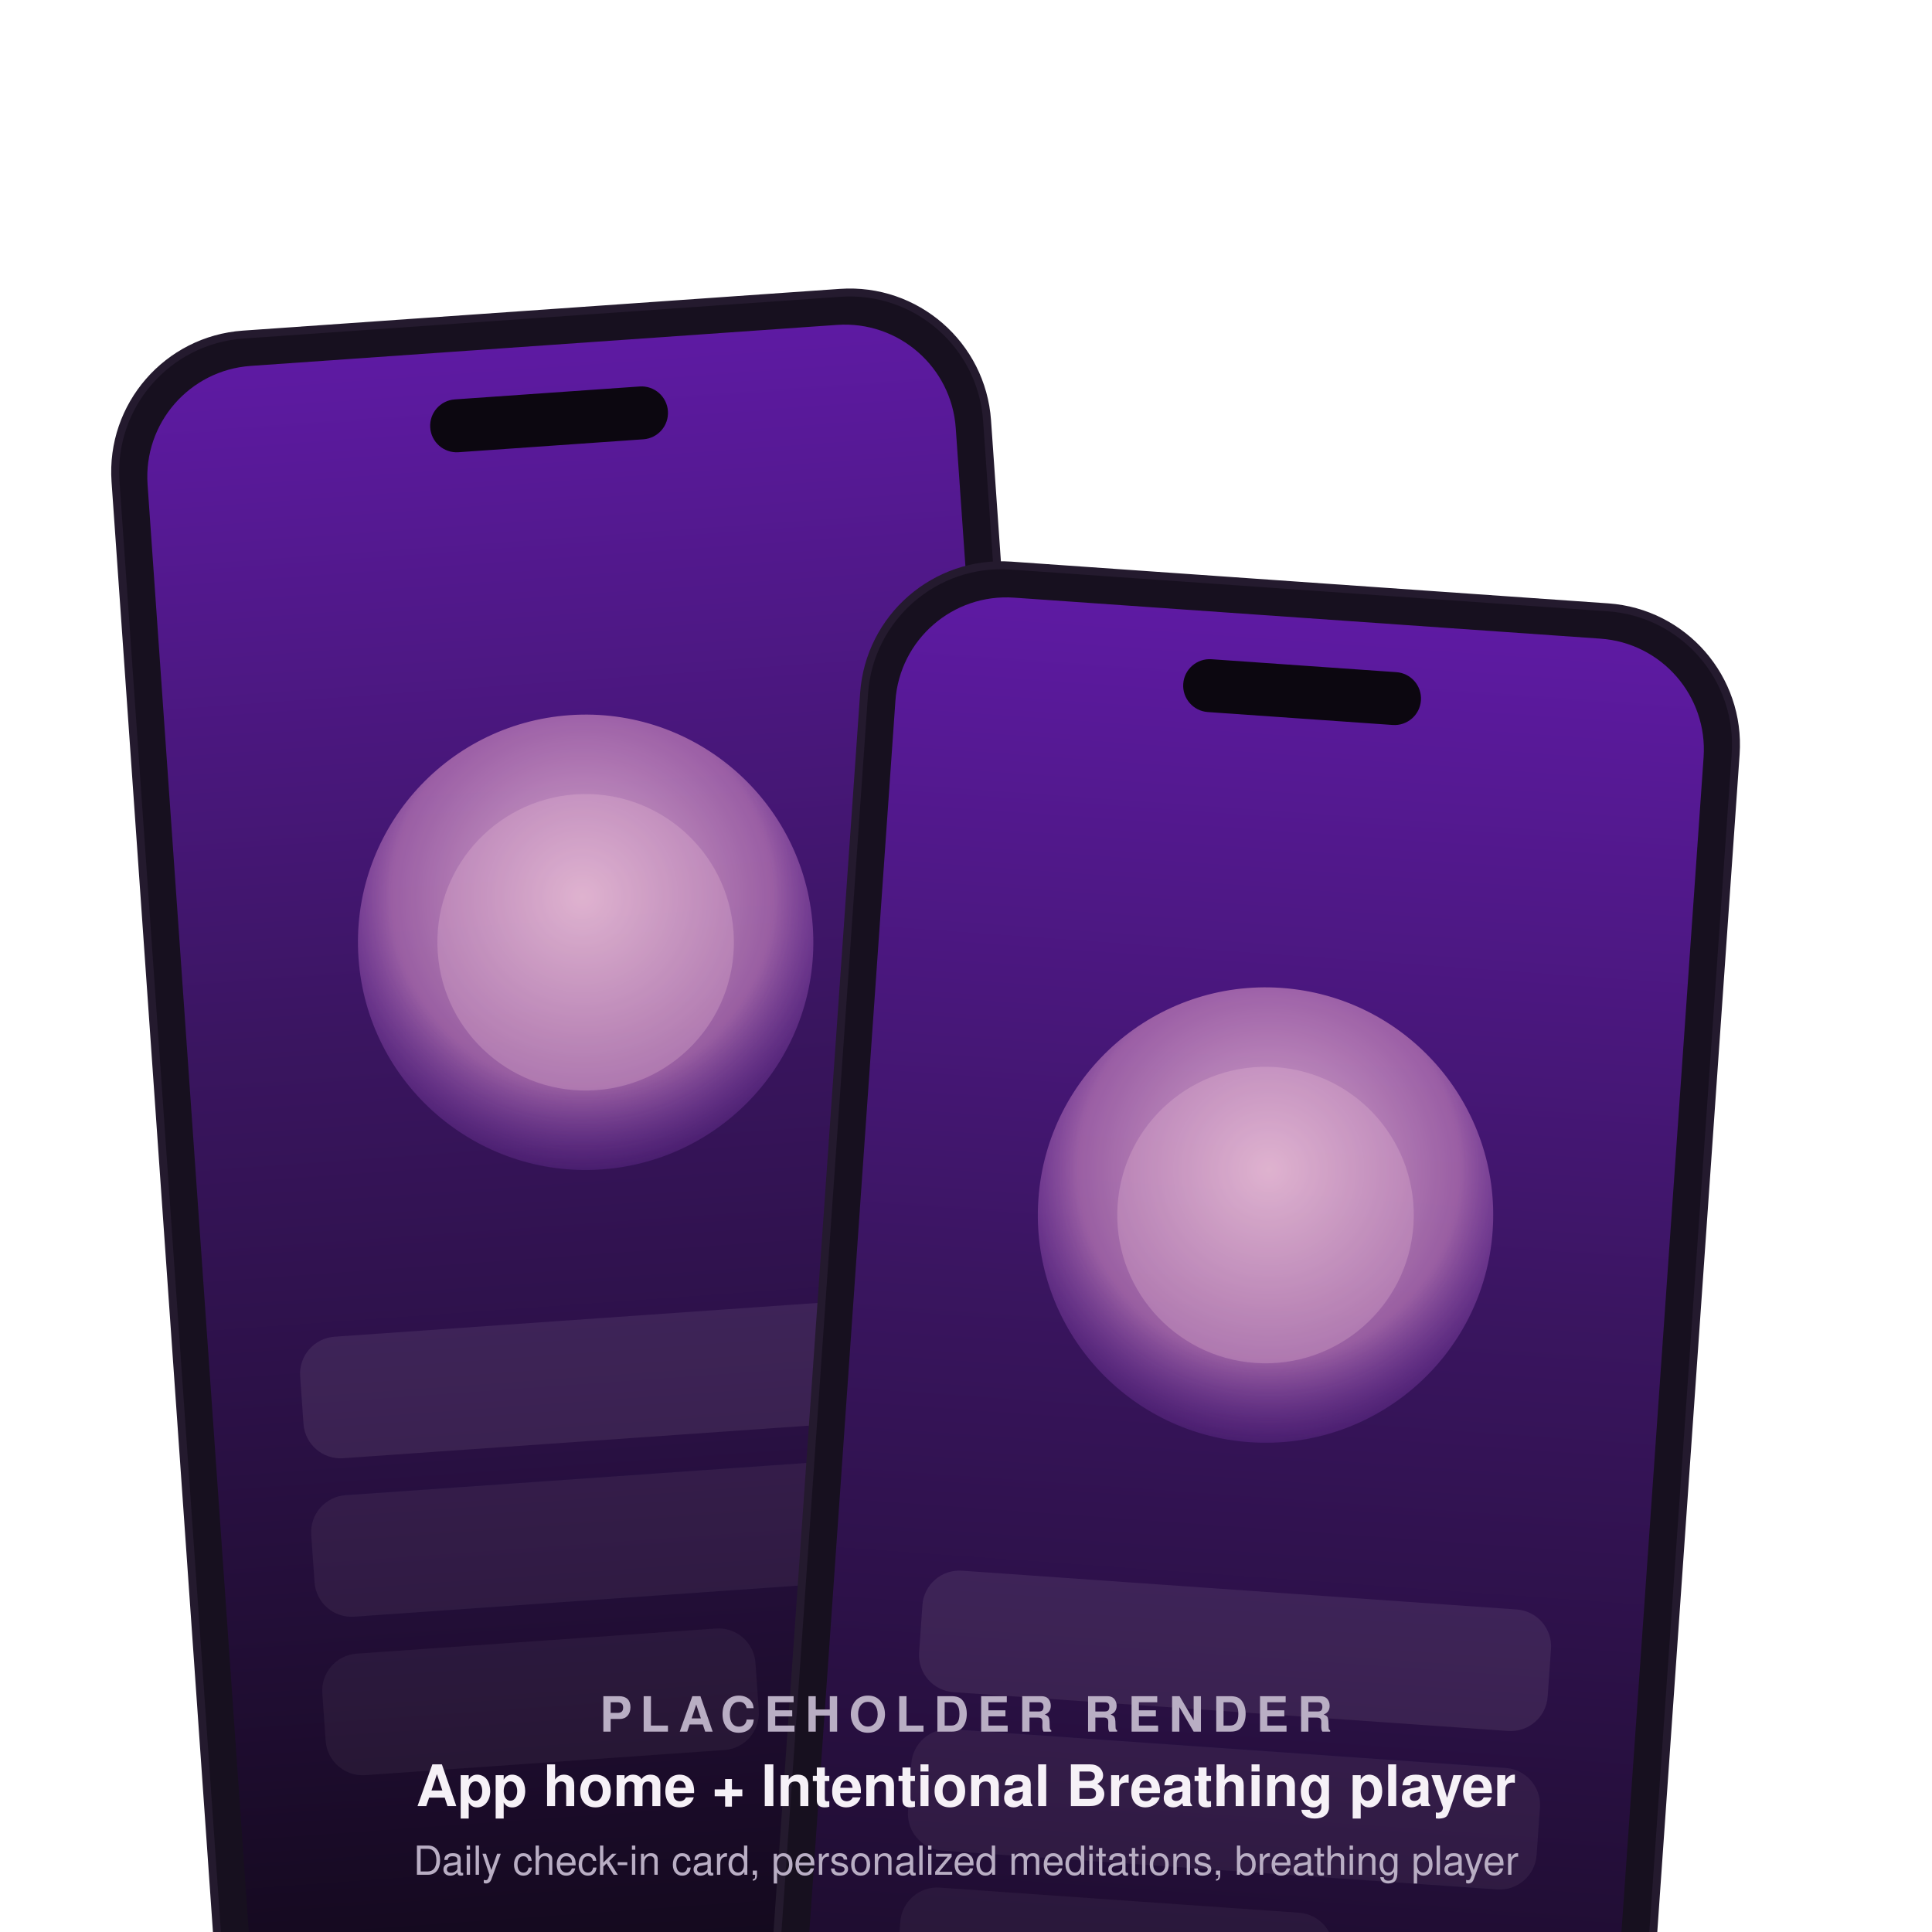
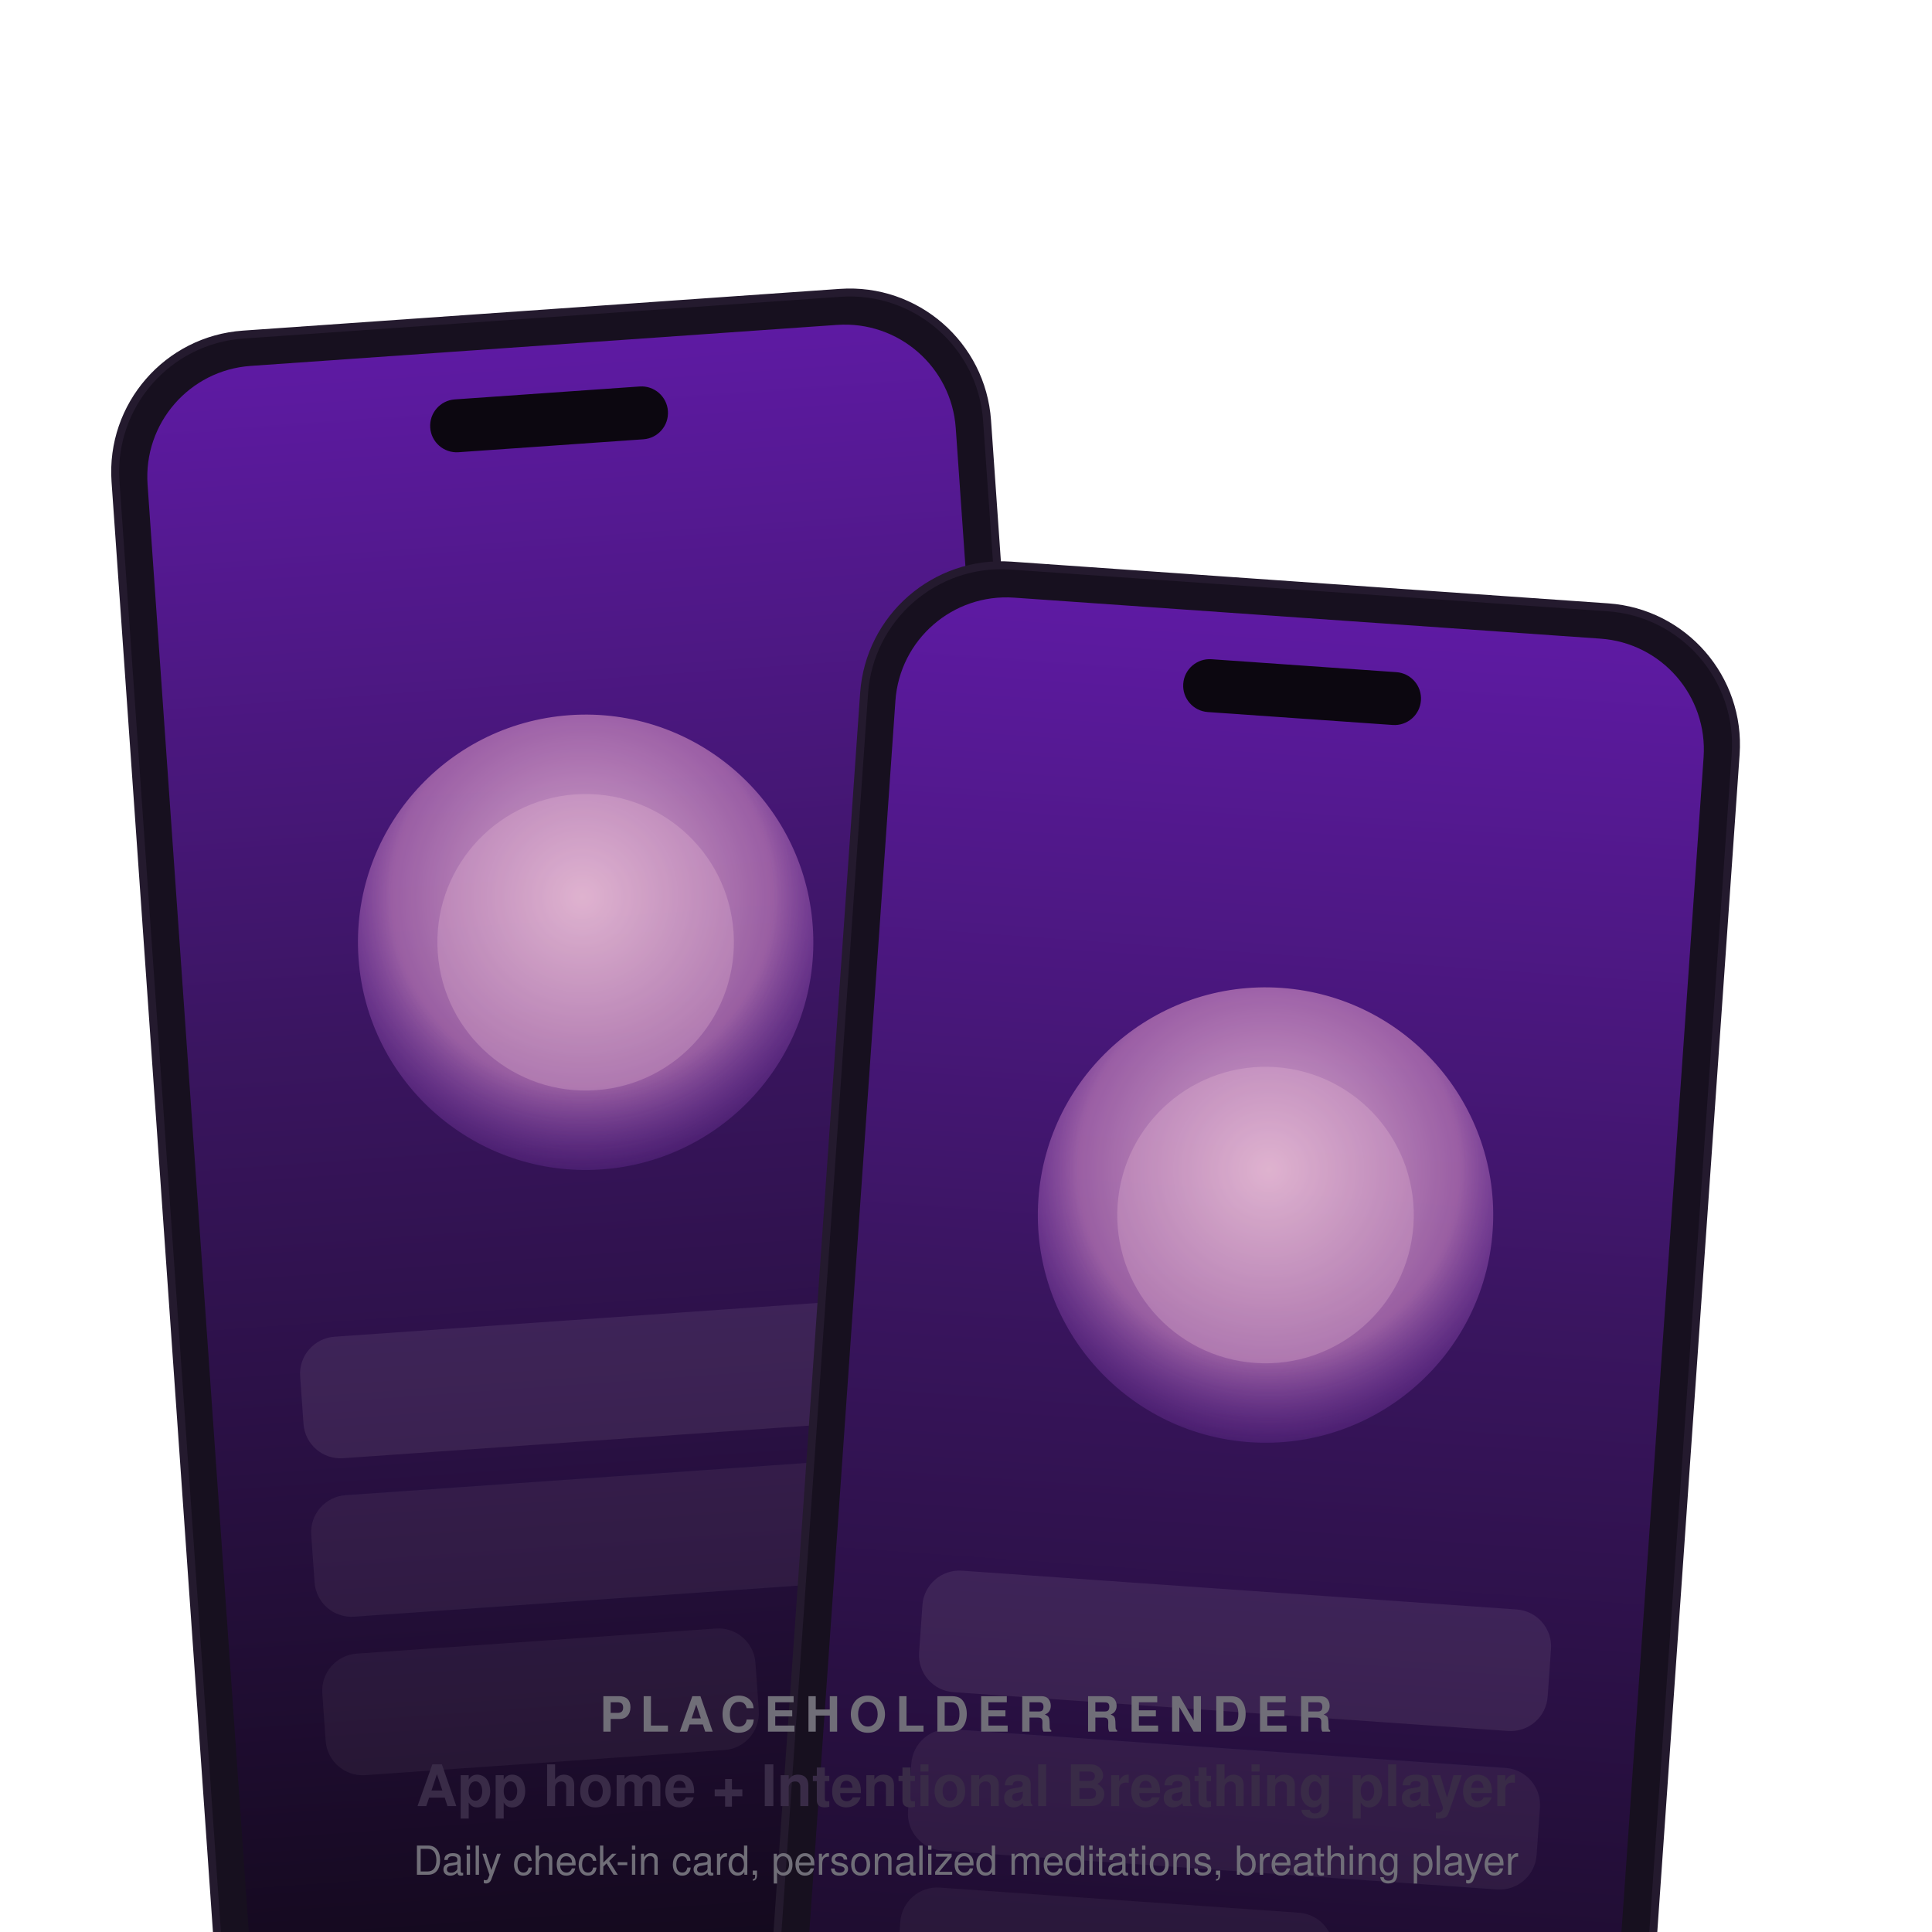
<svg xmlns="http://www.w3.org/2000/svg" viewBox="0 0 1350 1350" role="img" aria-label="Placeholder product render: App home + Intentional Breathing player">
  <defs>
    <linearGradient id="screenek-home-and-player" x1="0" y1="0" x2="0" y2="1">
      <stop offset="0" stop-color="#5E1AA3" />
      <stop offset=".38" stop-color="#3A1560" />
      <stop offset="1" stop-color="#0C0710" />
    </linearGradient>
    <radialGradient id="orbek-home-and-player" cx=".5" cy=".4" r=".7">
      <stop offset="0" stop-color="#F2C6DC" />
      <stop offset=".6" stop-color="#A96BAD" />
      <stop offset="1" stop-color="#5E1AA3" stop-opacity="0" />
    </radialGradient>
  </defs>
  <g transform="scale(1.85)" transform-origin="0 0">
    <g transform="translate(40,130) rotate(-4)">
      <rect x="0" y="0" width="330" height="700" rx="52" fill="#17101F" stroke="#241A2E" stroke-width="3" />
      <rect x="12" y="12" width="306" height="676" rx="42" fill="url(#screenek-home-and-player)" />
      <circle cx="165" cy="238" r="86" fill="url(#orbek-home-and-player)" opacity=".85" />
      <circle cx="165" cy="238" r="56" fill="#F2C6DC" opacity=".25" />
      <rect x="46" y="380" width="238" height="46" rx="14" fill="#FDF6F4" opacity=".08" />
      <rect x="46" y="440" width="238" height="46" rx="14" fill="#FDF6F4" opacity=".06" />
      <rect x="46" y="500" width="164" height="46" rx="14" fill="#FDF6F4" opacity=".05" />
      <rect x="120" y="30" width="90" height="20" rx="10" fill="#0C0710" />
    </g>
    <g transform="translate(330,210) rotate(4)">
      <rect x="0" y="0" width="330" height="700" rx="52" fill="#17101F" stroke="#241A2E" stroke-width="3" />
      <rect x="12" y="12" width="306" height="676" rx="42" fill="url(#screenek-home-and-player)" />
      <circle cx="165" cy="238" r="86" fill="url(#orbek-home-and-player)" opacity=".85" />
      <circle cx="165" cy="238" r="56" fill="#F2C6DC" opacity=".25" />
      <rect x="46" y="380" width="238" height="46" rx="14" fill="#FDF6F4" opacity=".08" />
      <rect x="46" y="440" width="238" height="46" rx="14" fill="#FDF6F4" opacity=".06" />
      <rect x="46" y="500" width="164" height="46" rx="14" fill="#FDF6F4" opacity=".05" />
      <rect x="120" y="30" width="90" height="20" rx="10" fill="#0C0710" />
    </g>
  </g>
  <g font-family="Figtree, -apple-system, Helvetica, sans-serif" text-anchor="middle">
-     <text x="675" y="1210" font-size="34" fill="#B9AEC4" letter-spacing="6" font-weight="700">PLACEHOLDER RENDER</text>
-     <text x="675" y="1262" font-size="40" fill="#F6F1F7" font-weight="600">App home + Intentional Breathing player</text>
-     <text x="675" y="1310" font-size="28" fill="#B9AEC4">Daily check-in card, personalized meditations, breathing player</text>
+     <text x="675" y="1210" font-size="34" fill="#706E78" letter-spacing="6" font-weight="700">PLACEHOLDER RENDER</text>
+     <text x="675" y="1262" font-size="40" fill="#392B47" font-weight="600">App home + Intentional Breathing player</text>
+     <text x="675" y="1310" font-size="28" fill="#706E78">Daily check-in card, personalized meditations, breathing player</text>
  </g>
</svg>
